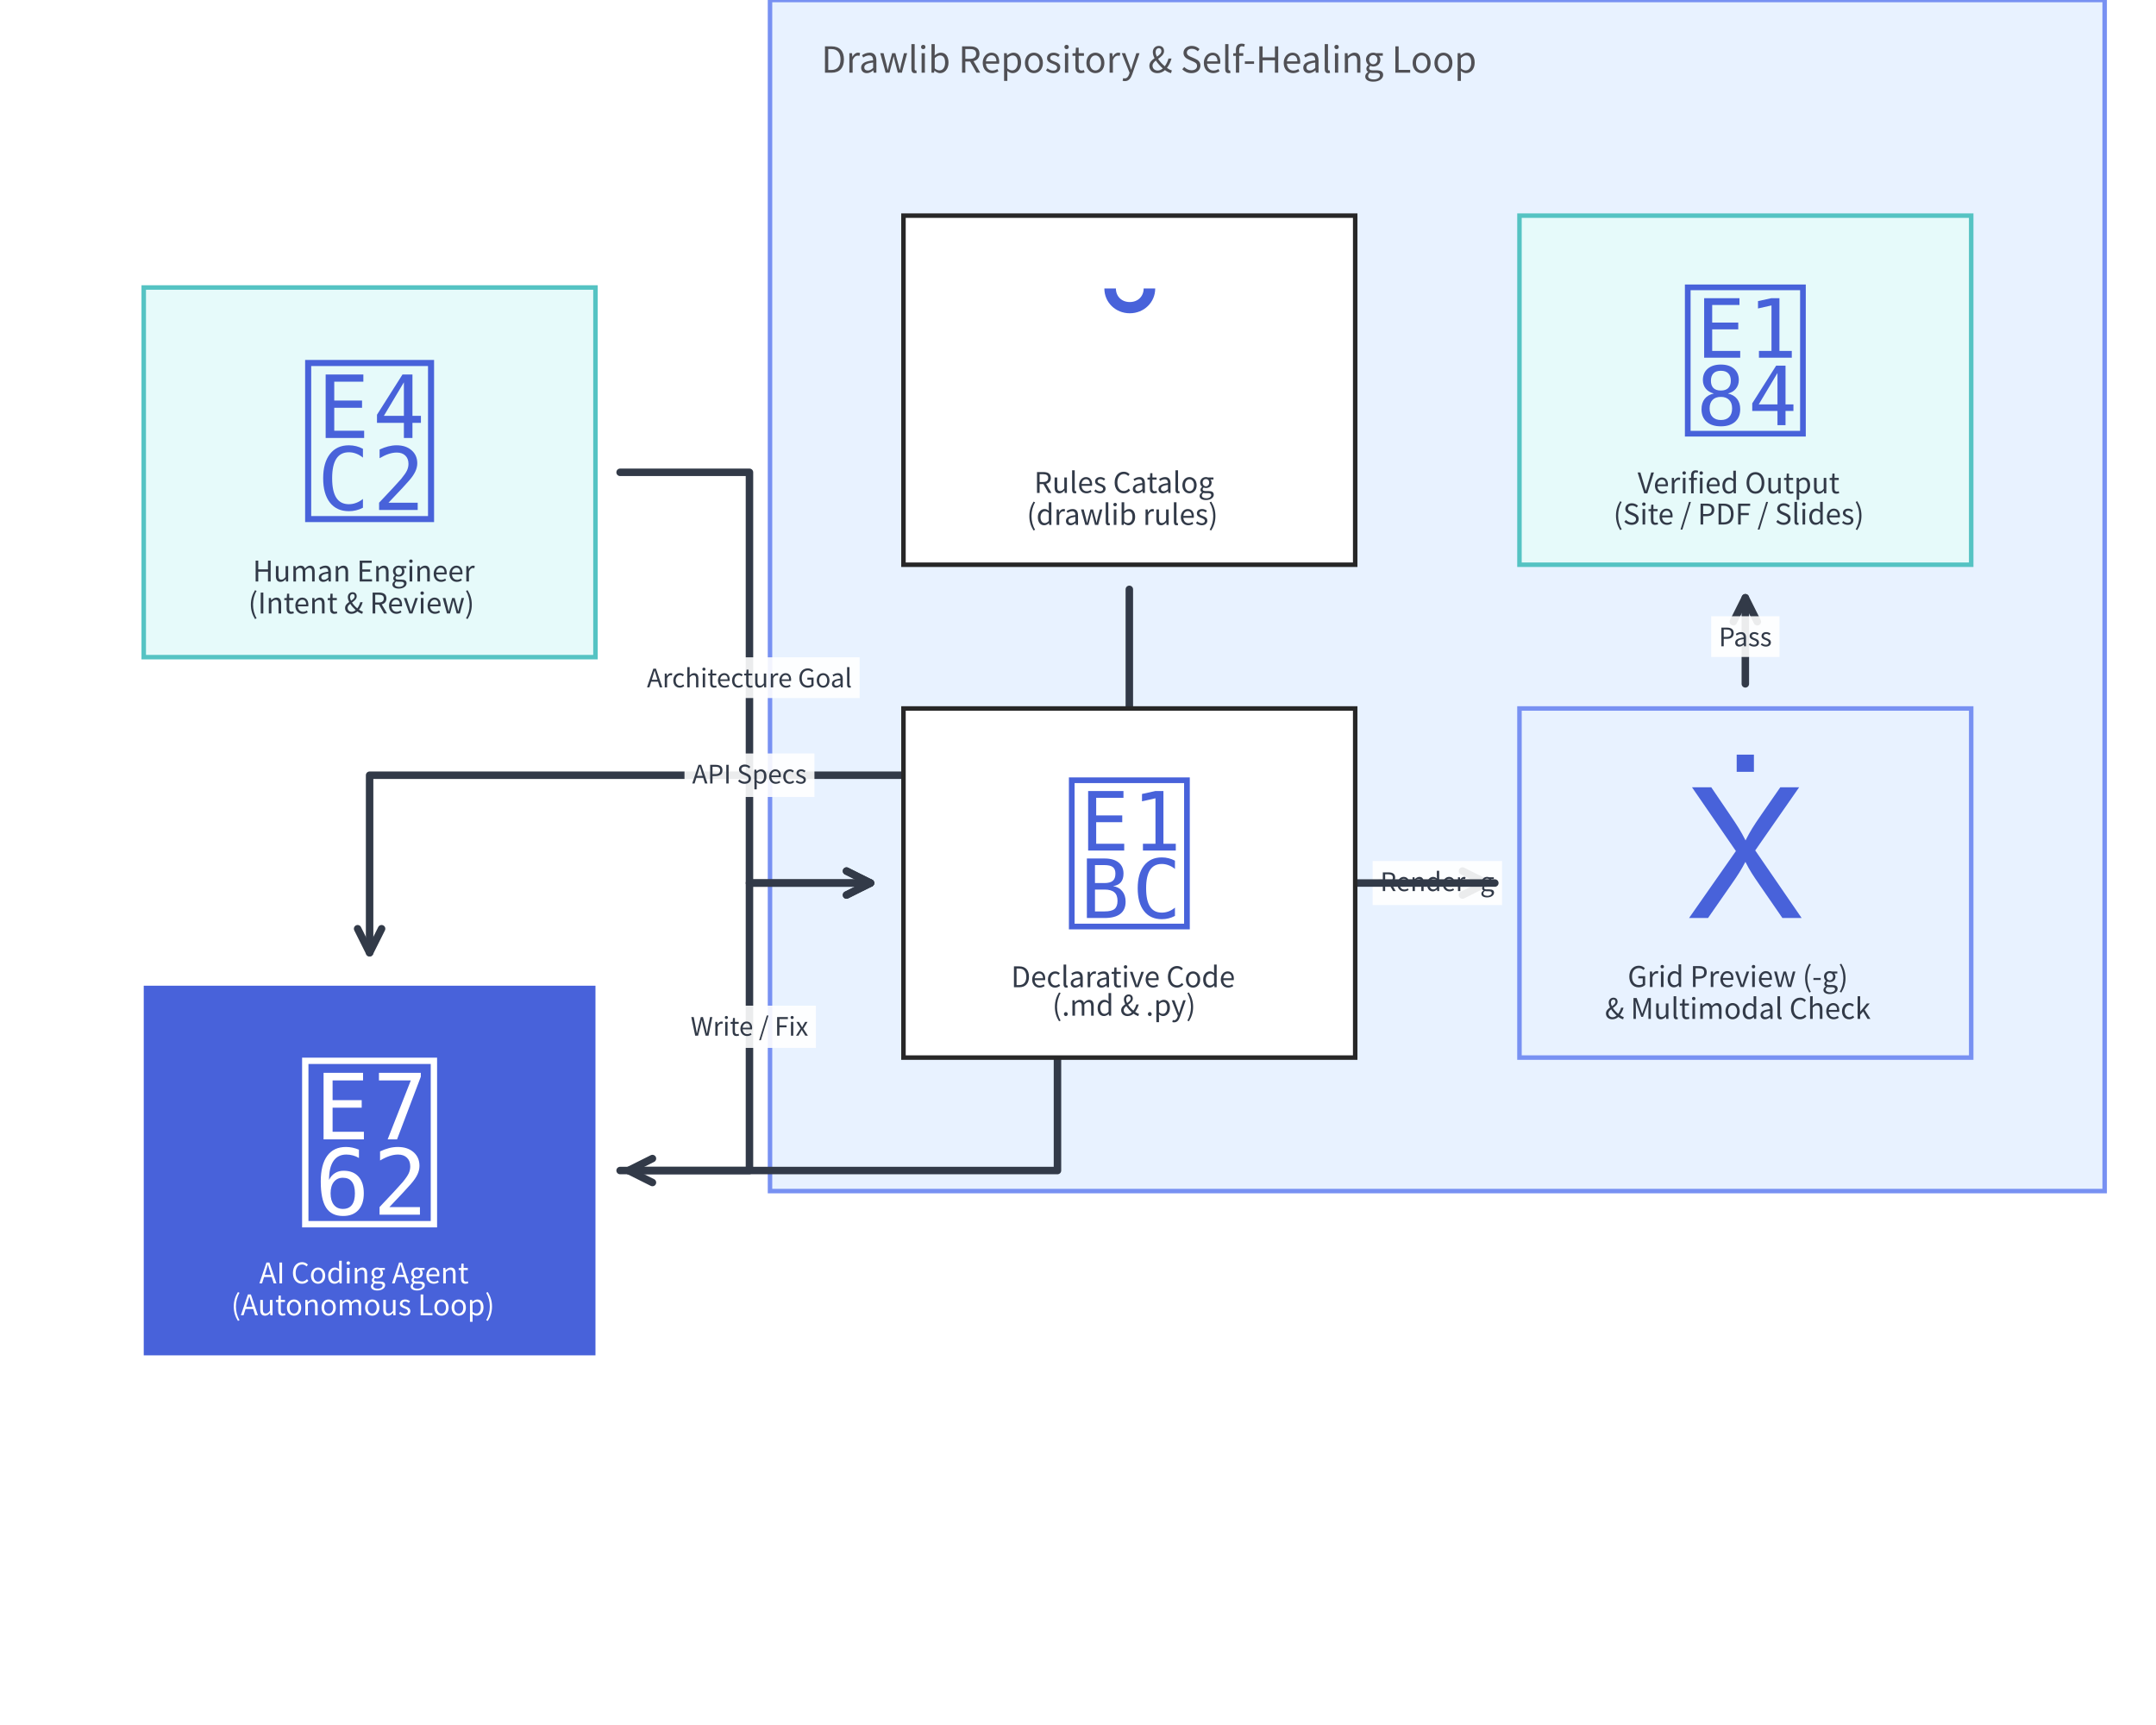
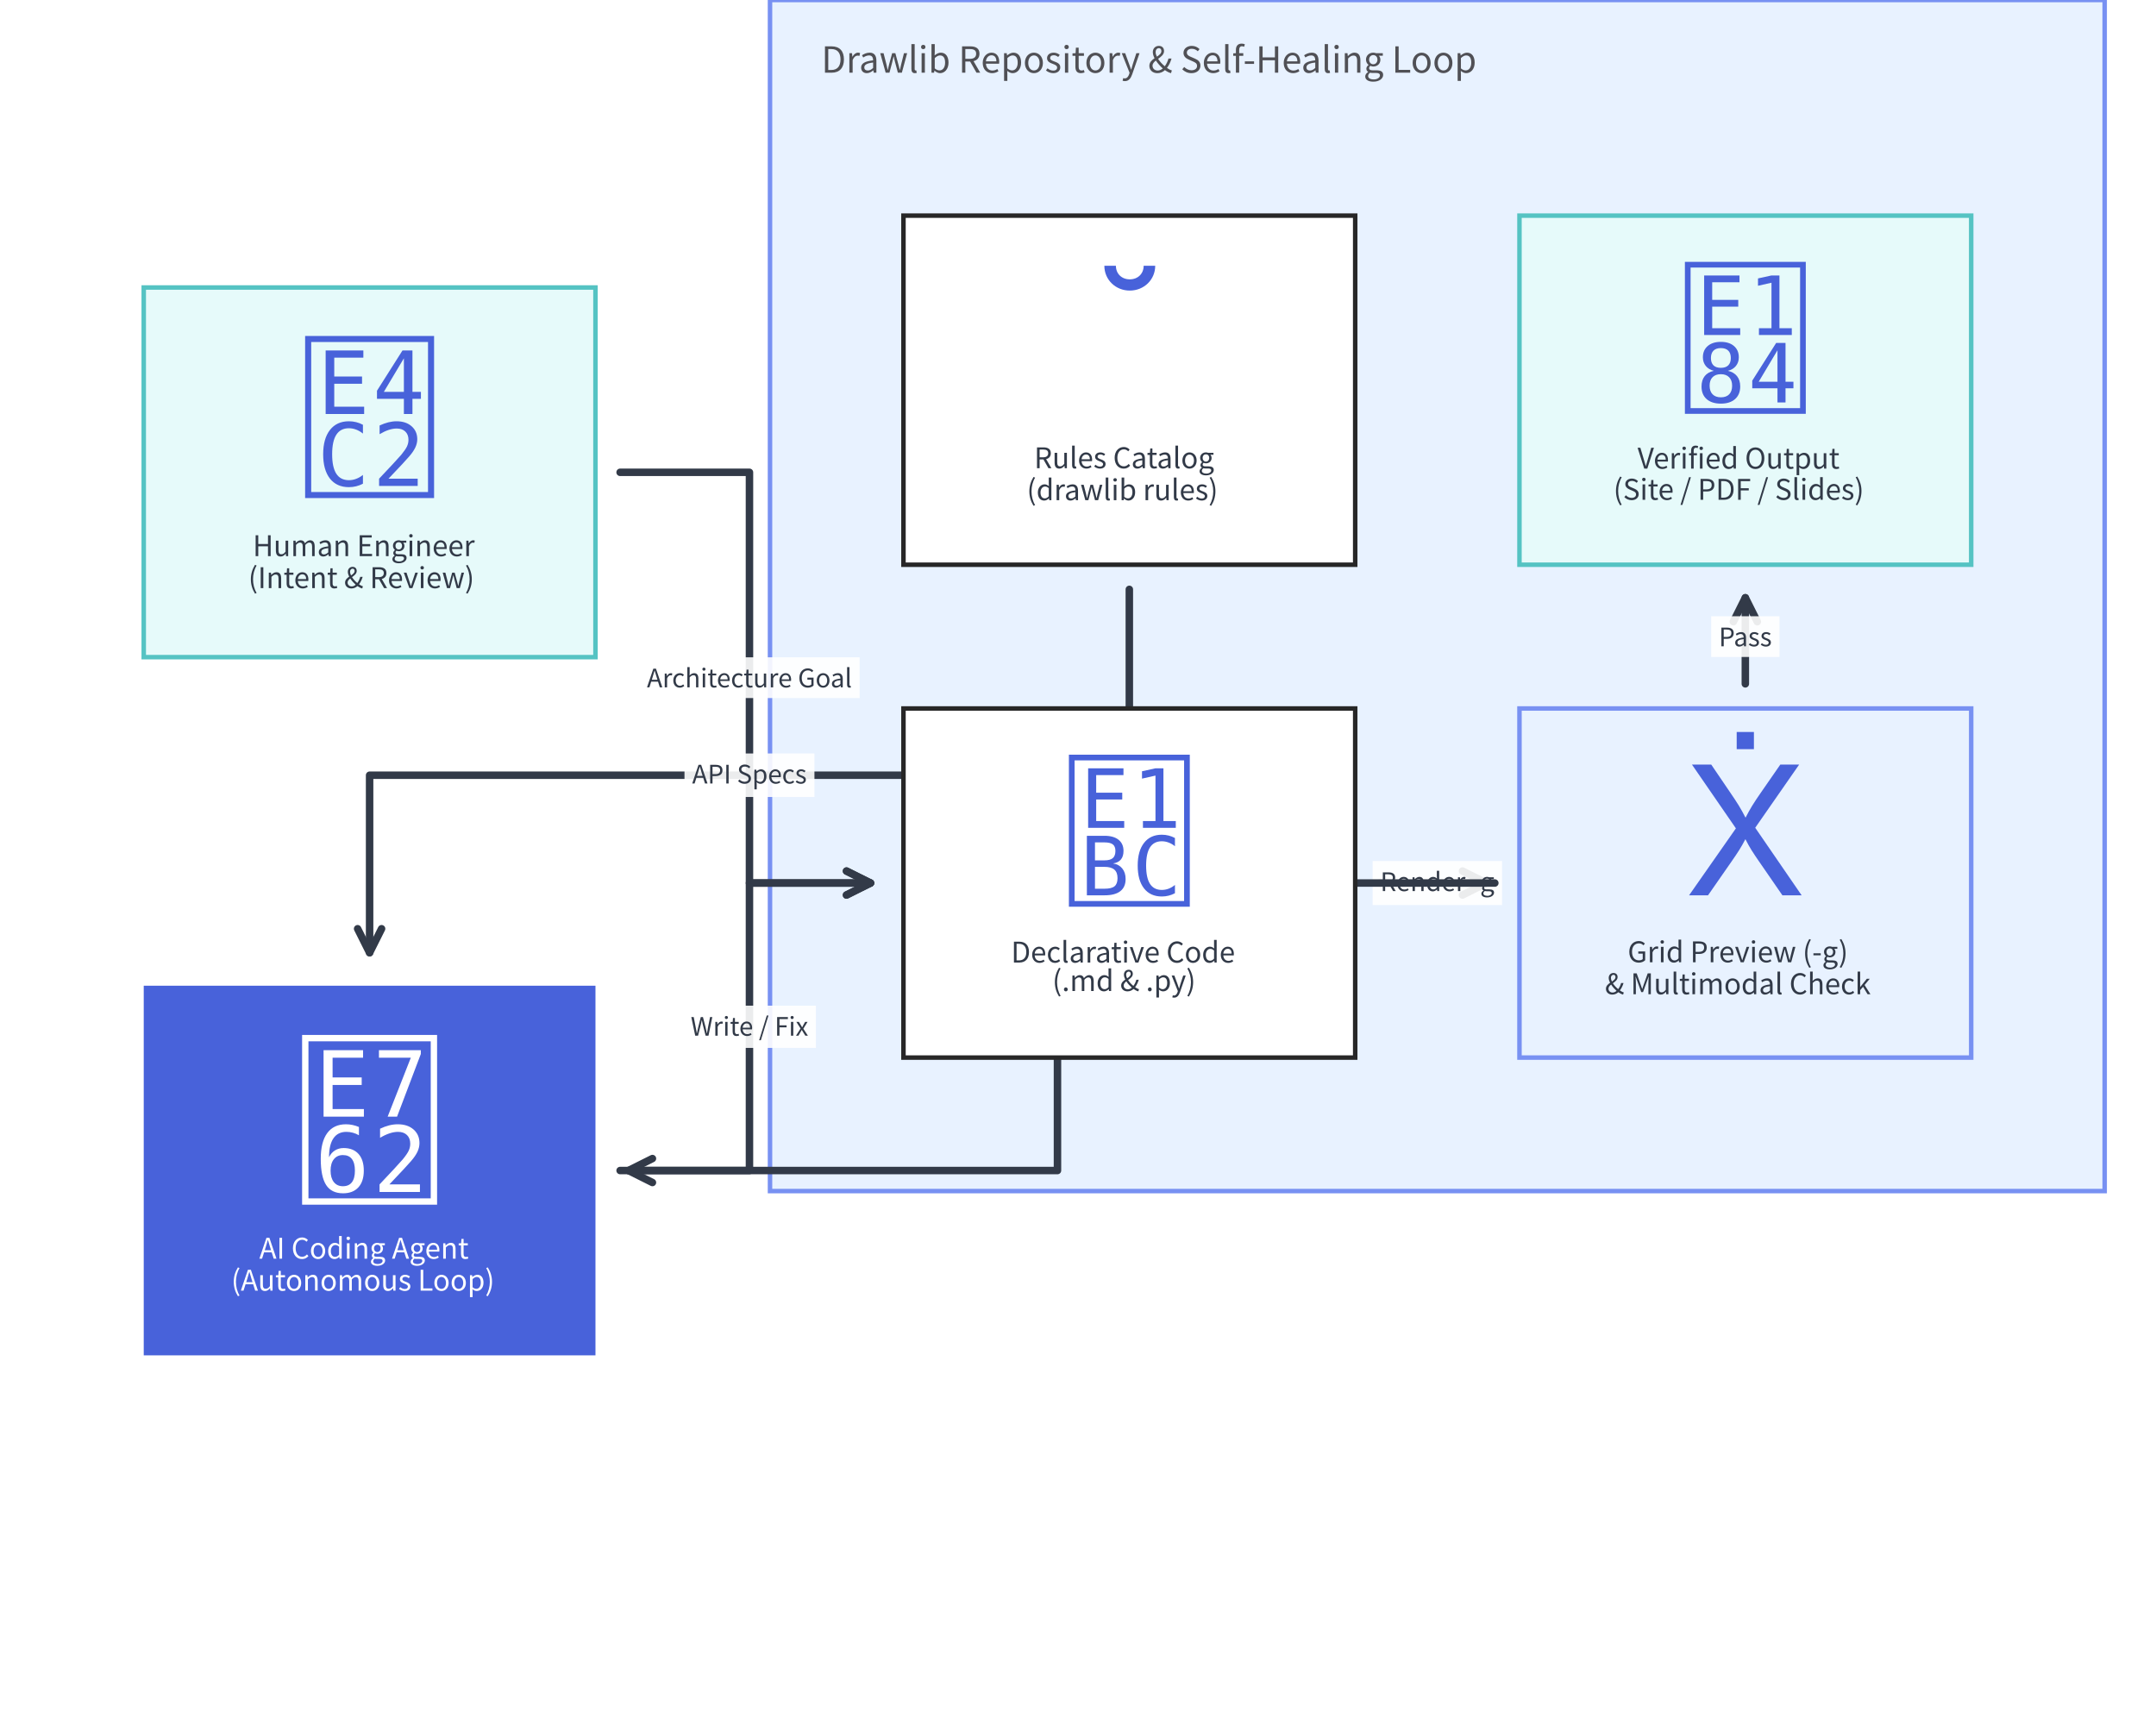
<svg xmlns="http://www.w3.org/2000/svg" width="720pt" height="576pt" viewBox="0 0 720 576" version="1.1">
  <defs>
    <style type="text/css">*{stroke-linejoin: round; stroke-linecap: butt}</style>
  </defs>
  <g id="figure_1">
    <g id="patch_1">
      <path d="M 0 576  L 720 576  L 720 0  L 0 0  z " style="fill: #ffffff" />
    </g>
    <g id="axes_1">
      <g id="patch_2">
        <path d="M 257.143 397.714  L 257.143 0  L 702.857 0  L 702.857 397.714  z " clip-path="url(#pf9d84a618d)" style="fill: #e8f2ff; stroke: #7891f2; stroke-width: 1.5; stroke-linejoin: miter" />
      </g>
      <g id="text_1">
        <g clip-path="url(#pf9d84a618d)">
          <text style="font-size: 12px; font-family: 'drawlib-cjk-japanese-noto-sans-bold', 'Noto Sans CJK JP'; text-anchor: start; fill: #505055" x="274.286" y="24.274" transform="rotate(-0 274.2857 24.27429)">Drawlib Repository &amp; Self-Healing Loop</text>
        </g>
      </g>
      <g id="patch_3">
        <path d="M 207.086 157.714  L 250.286 157.714  L 250.286 294.857  L 290.691 294.857  " clip-path="url(#pf9d84a618d)" style="fill: none; stroke: #323a48; stroke-width: 2.5; stroke-linecap: round" />
        <path d="M 282.691 290.857  L 290.691 294.857  L 282.691 298.857  " clip-path="url(#pf9d84a618d)" style="fill: none; stroke: #323a48; stroke-width: 2.5; stroke-linecap: round" />
      </g>
      <g id="text_2">
        <g id="patch_4">
          <path d="M 213.491 233.086  L 287.08 233.086  L 287.08 219.486  L 213.491 219.486  z " clip-path="url(#pf9d84a618d)" style="fill: #ffffff; fill-opacity: 0.9" />
        </g>
        <g clip-path="url(#pf9d84a618d)">
          <text style="font-size: 8.5px; font-family: 'drawlib-cjk-japanese-noto-sans-regular', 'Noto Sans CJK JP'; text-anchor: middle; fill: #323a48" x="250.286" y="229.516" transform="rotate(-0 250.2857 229.5157)">Architecture Goal</text>
        </g>
      </g>
      <g id="patch_5">
        <path d="M 377.143 196.8  L 377.143 258.857  L 123.429 258.857  L 123.429 318.119  " clip-path="url(#pf9d84a618d)" style="fill: none; stroke: #323a48; stroke-width: 2.5; stroke-linecap: round" />
        <path d="M 127.429 310.119  L 123.429 318.119  L 119.429 310.119  " clip-path="url(#pf9d84a618d)" style="fill: none; stroke: #323a48; stroke-width: 2.5; stroke-linecap: round" />
      </g>
      <g id="text_3">
        <g id="patch_6">
          <path d="M 228.585 266.121  L 271.986 266.121  L 271.986 251.594  L 228.585 251.594  z " clip-path="url(#pf9d84a618d)" style="fill: #ffffff; fill-opacity: 0.9" />
        </g>
        <g clip-path="url(#pf9d84a618d)">
          <text style="font-size: 8.5px; font-family: 'drawlib-cjk-japanese-noto-sans-regular', 'Noto Sans CJK JP'; text-anchor: middle; fill: #323a48" x="250.286" y="261.624" transform="rotate(-0 250.2857 261.6236)">API Specs</text>
        </g>
      </g>
      <g id="patch_7">
        <path d="M 207.086 390.857  L 250.286 390.857  L 250.286 294.857  L 290.691 294.857  " clip-path="url(#pf9d84a618d)" style="fill: none; stroke: #323a48; stroke-width: 2.5; stroke-linecap: round" />
        <path d="M 282.691 290.857  L 290.691 294.857  L 282.691 298.857  " clip-path="url(#pf9d84a618d)" style="fill: none; stroke: #323a48; stroke-width: 2.5; stroke-linecap: round" />
      </g>
      <g id="text_4">
        <g id="patch_8">
          <path d="M 228.091 349.908  L 272.48 349.908  L 272.48 335.806  L 228.091 335.806  z " clip-path="url(#pf9d84a618d)" style="fill: #ffffff; fill-opacity: 0.9" />
        </g>
        <g clip-path="url(#pf9d84a618d)">
          <text style="font-size: 8.5px; font-family: 'drawlib-cjk-japanese-noto-sans-regular', 'Noto Sans CJK JP'; text-anchor: middle; fill: #323a48" x="250.286" y="345.836" transform="rotate(-0 250.2857 345.8361)">Write / Fix</text>
        </g>
      </g>
      <g id="patch_9">
        <path d="M 460.8 294.857  L 496.405 294.857  " clip-path="url(#pf9d84a618d)" style="fill: none; stroke: #323a48; stroke-width: 2.5; stroke-linecap: round" />
        <path d="M 488.405 290.857  L 496.405 294.857  L 488.405 298.857  " clip-path="url(#pf9d84a618d)" style="fill: none; stroke: #323a48; stroke-width: 2.5; stroke-linecap: round" />
      </g>
      <g id="text_5">
        <g id="patch_10">
          <path d="M 458.387 302.21  L 501.613 302.21  L 501.613 287.505  L 458.387 287.505  z " clip-path="url(#pf9d84a618d)" style="fill: #ffffff; fill-opacity: 0.9" />
        </g>
        <g clip-path="url(#pf9d84a618d)">
          <text style="font-size: 8.5px; font-family: 'drawlib-cjk-japanese-noto-sans-regular', 'Noto Sans CJK JP'; text-anchor: middle; fill: #323a48" x="480" y="297.535" transform="rotate(-0 480 297.5346)">Render -g</text>
        </g>
      </g>
      <g id="patch_11">
        <path d="M 499.2 294.857  L 353.143 294.857  L 353.143 390.857  L 209.881 390.857  " clip-path="url(#pf9d84a618d)" style="fill: none; stroke: #323a48; stroke-width: 2.5; stroke-linecap: round" />
        <path d="M 217.881 394.857  L 209.881 390.857  L 217.881 386.857  " clip-path="url(#pf9d84a618d)" style="fill: none; stroke: #323a48; stroke-width: 2.5; stroke-linecap: round" />
      </g>
      <g id="text_6">
        <g id="patch_12">
          <path d="M 318.768 349.657  L 387.518 349.657  L 387.518 336.057  L 318.768 336.057  z " clip-path="url(#pf9d84a618d)" style="fill: #ffffff; fill-opacity: 0.9" />
        </g>
        <g clip-path="url(#pf9d84a618d)">
          <text style="font-size: 8.5px; font-family: 'drawlib-cjk-japanese-noto-sans-regular', 'Noto Sans CJK JP'; text-anchor: middle; fill: #323a48" x="353.143" y="346.087" transform="rotate(-0 353.1429 346.0871)">Visual Feedback</text>
        </g>
      </g>
      <g id="patch_13">
        <path d="M 582.857 228.343  L 582.857 199.595  " clip-path="url(#pf9d84a618d)" style="fill: none; stroke: #323a48; stroke-width: 2.5; stroke-linecap: round" />
        <path d="M 578.857 207.595  L 582.857 199.595  L 586.857 207.595  " clip-path="url(#pf9d84a618d)" style="fill: none; stroke: #323a48; stroke-width: 2.5; stroke-linecap: round" />
      </g>
      <g id="text_7">
        <g id="patch_14">
          <path d="M 571.451 219.371  L 594.264 219.371  L 594.264 205.771  L 571.451 205.771  z " clip-path="url(#pf9d84a618d)" style="fill: #ffffff; fill-opacity: 0.9" />
        </g>
        <g clip-path="url(#pf9d84a618d)">
          <text style="font-size: 8.5px; font-family: 'drawlib-cjk-japanese-noto-sans-regular', 'Noto Sans CJK JP'; text-anchor: middle; fill: #323a48" x="582.857" y="215.801" transform="rotate(-0 582.8571 215.8014)">Pass</text>
        </g>
      </g>
      <g id="patch_15">
        <path d="M 48 219.429  L 48 96  L 198.857 96  L 198.857 219.429  z " clip-path="url(#pf9d84a618d)" style="fill: #e6fafa; stroke: #55c3c3; stroke-width: 1.5; stroke-linejoin: miter" />
      </g>
      <g id="text_8">
        <g clip-path="url(#pf9d84a618d)">
-           <text style="font-size: 64px; font-family: 'drawlib-phosphor-regular', 'Phosphor'; text-anchor: middle; fill: #4862da" x="123.429" y="170.286" transform="rotate(-0 123.4286 170.2857)"></text>
+           <text style="font-size: 64px; font-family: 'drawlib-phosphor-regular', 'Phosphor'; text-anchor: middle; fill: #4862da" x="123.429" y="162.263" transform="rotate(-0 123.4286 162.2629)"></text>
        </g>
      </g>
      <g id="text_9">
        <g clip-path="url(#pf9d84a618d)">
-           <text style="font-size: 9.5px; font-family: 'drawlib-cjk-japanese-noto-sans-bold', 'Noto Sans CJK JP'; fill: #323a48" transform="translate(84.41771 194.172)">Human Engineer</text>
+           <text style="font-size: 9.5px; font-family: 'drawlib-cjk-japanese-noto-sans-bold', 'Noto Sans CJK JP'; fill: #323a48" transform="translate(84.41771 185.7034)">Human Engineer</text>
        </g>
        <g clip-path="url(#pf9d84a618d)">
-           <text style="font-size: 9.5px; font-family: 'drawlib-cjk-japanese-noto-sans-bold', 'Noto Sans CJK JP'; fill: #323a48" transform="translate(82.89994 204.8402)">(Intent &amp; Review)</text>
+           <text style="font-size: 9.5px; font-family: 'drawlib-cjk-japanese-noto-sans-bold', 'Noto Sans CJK JP'; fill: #323a48" transform="translate(82.89994 196.3716)">(Intent &amp; Review)</text>
        </g>
      </g>
      <g id="patch_16">
        <path d="M 48 452.571  L 48 329.143  L 198.857 329.143  L 198.857 452.571  z " clip-path="url(#pf9d84a618d)" style="fill: #4862da" />
      </g>
      <g id="text_10">
        <g clip-path="url(#pf9d84a618d)">
-           <text style="font-size: 67px; font-family: 'drawlib-phosphor-regular', 'Phosphor'; text-anchor: middle; fill: #ffffff" x="123.429" y="405.598" transform="rotate(-0 123.4286 405.5982)"></text>
+           <text style="font-size: 67px; font-family: 'drawlib-phosphor-regular', 'Phosphor'; text-anchor: middle; fill: #ffffff" x="123.429" y="398.021" transform="rotate(-0 123.4286 398.0211)"></text>
        </g>
      </g>
      <g id="text_11">
        <g clip-path="url(#pf9d84a618d)">
-           <text style="font-size: 9.5px; font-family: 'drawlib-cjk-japanese-noto-sans-bold', 'Noto Sans CJK JP'; fill: #ffffff" transform="translate(86.59381 428.5389)">AI Coding Agent</text>
+           <text style="font-size: 9.5px; font-family: 'drawlib-cjk-japanese-noto-sans-bold', 'Noto Sans CJK JP'; fill: #ffffff" transform="translate(86.59381 420.2932)">AI Coding Agent</text>
        </g>
        <g clip-path="url(#pf9d84a618d)">
-           <text style="font-size: 9.5px; font-family: 'drawlib-cjk-japanese-noto-sans-bold', 'Noto Sans CJK JP'; fill: #ffffff" transform="translate(77.194 439.2071)">(Autonomous Loop)</text>
+           <text style="font-size: 9.5px; font-family: 'drawlib-cjk-japanese-noto-sans-bold', 'Noto Sans CJK JP'; fill: #ffffff" transform="translate(77.194 430.9614)">(Autonomous Loop)</text>
        </g>
      </g>
      <g id="patch_17">
        <path d="M 301.714 188.571  L 301.714 72  L 452.571 72  L 452.571 188.571  z " clip-path="url(#pf9d84a618d)" style="fill: #ffffff; stroke: #272727; stroke-width: 1.5; stroke-linejoin: miter" />
      </g>
      <g id="text_12">
        <g clip-path="url(#pf9d84a618d)">
-           <text style="font-size: 60px; font-family: 'drawlib-phosphor-regular', 'Phosphor'; text-anchor: middle; fill: #4862da" x="377.143" y="141.964" transform="rotate(-0 377.1429 141.9643)"></text>
+           <text style="font-size: 60px; font-family: 'drawlib-phosphor-regular', 'Phosphor'; text-anchor: middle; fill: #4862da" x="377.143" y="134.387" transform="rotate(-0 377.1429 134.3871)"></text>
        </g>
      </g>
      <g id="text_13">
        <g clip-path="url(#pf9d84a618d)">
-           <text style="font-size: 9.5px; font-family: 'drawlib-cjk-japanese-noto-sans-bold', 'Noto Sans CJK JP'; fill: #323a48" transform="translate(345.3572 164.6005)">Rules Catalog</text>
+           <text style="font-size: 9.5px; font-family: 'drawlib-cjk-japanese-noto-sans-bold', 'Noto Sans CJK JP'; fill: #323a48" transform="translate(345.3572 156.3548)">Rules Catalog</text>
        </g>
        <g clip-path="url(#pf9d84a618d)">
-           <text style="font-size: 9.5px; font-family: 'drawlib-cjk-japanese-noto-sans-bold', 'Noto Sans CJK JP'; fill: #323a48" transform="translate(342.8813 175.2687)">(drawlib rules)</text>
+           <text style="font-size: 9.5px; font-family: 'drawlib-cjk-japanese-noto-sans-bold', 'Noto Sans CJK JP'; fill: #323a48" transform="translate(342.8813 167.023)">(drawlib rules)</text>
        </g>
      </g>
      <g id="patch_18">
        <path d="M 301.714 353.143  L 301.714 236.571  L 452.571 236.571  L 452.571 353.143  z " clip-path="url(#pf9d84a618d)" style="fill: #ffffff; stroke: #272727; stroke-width: 1.5; stroke-linejoin: miter" />
      </g>
      <g id="text_14">
        <g clip-path="url(#pf9d84a618d)">
-           <text style="font-size: 60px; font-family: 'drawlib-phosphor-regular', 'Phosphor'; text-anchor: middle; fill: #4862da" x="377.143" y="306.536" transform="rotate(-0 377.1429 306.5357)"></text>
+           <text style="font-size: 60px; font-family: 'drawlib-phosphor-regular', 'Phosphor'; text-anchor: middle; fill: #4862da" x="377.143" y="298.959" transform="rotate(-0 377.1429 298.9586)"></text>
        </g>
      </g>
      <g id="text_15">
        <g clip-path="url(#pf9d84a618d)">
-           <text style="font-size: 9.5px; font-family: 'drawlib-cjk-japanese-noto-sans-bold', 'Noto Sans CJK JP'; fill: #323a48" transform="translate(337.6577 329.6514)">Declarative Code</text>
+           <text style="font-size: 9.5px; font-family: 'drawlib-cjk-japanese-noto-sans-bold', 'Noto Sans CJK JP'; fill: #323a48" transform="translate(337.6577 321.4057)">Declarative Code</text>
        </g>
        <g clip-path="url(#pf9d84a618d)">
-           <text style="font-size: 9.5px; font-family: 'drawlib-cjk-japanese-noto-sans-bold', 'Noto Sans CJK JP'; fill: #323a48" transform="translate(351.406 339.1514)">(.md &amp; .py)</text>
+           <text style="font-size: 9.5px; font-family: 'drawlib-cjk-japanese-noto-sans-bold', 'Noto Sans CJK JP'; fill: #323a48" transform="translate(351.406 330.9057)">(.md &amp; .py)</text>
        </g>
      </g>
      <g id="patch_19">
        <path d="M 507.429 353.143  L 507.429 236.571  L 658.286 236.571  L 658.286 353.143  z " clip-path="url(#pf9d84a618d)" style="fill: #e8f2ff; stroke: #7891f2; stroke-width: 1.5; stroke-linejoin: miter" />
      </g>
      <g id="text_16">
        <g clip-path="url(#pf9d84a618d)">
-           <text style="font-size: 60px; font-family: 'drawlib-phosphor-regular', 'Phosphor'; text-anchor: middle; fill: #4862da" x="582.857" y="306.536" transform="rotate(-0 582.8571 306.5357)"></text>
+           <text style="font-size: 60px; font-family: 'drawlib-phosphor-regular', 'Phosphor'; text-anchor: middle; fill: #4862da" x="582.857" y="298.959" transform="rotate(-0 582.8571 298.9586)"></text>
        </g>
      </g>
      <g id="text_17">
        <g clip-path="url(#pf9d84a618d)">
-           <text style="font-size: 9.5px; font-family: 'drawlib-cjk-japanese-noto-sans-bold', 'Noto Sans CJK JP'; fill: #323a48" transform="translate(543.5613 329.5616)">Grid Preview (-g)</text>
+           <text style="font-size: 9.5px; font-family: 'drawlib-cjk-japanese-noto-sans-bold', 'Noto Sans CJK JP'; fill: #323a48" transform="translate(543.5613 321.3159)">Grid Preview (-g)</text>
        </g>
        <g clip-path="url(#pf9d84a618d)">
-           <text style="font-size: 9.5px; font-family: 'drawlib-cjk-japanese-noto-sans-bold', 'Noto Sans CJK JP'; fill: #323a48" transform="translate(535.965 340.2298)">&amp; Multimodal Check</text>
+           <text style="font-size: 9.5px; font-family: 'drawlib-cjk-japanese-noto-sans-bold', 'Noto Sans CJK JP'; fill: #323a48" transform="translate(535.965 331.9841)">&amp; Multimodal Check</text>
        </g>
      </g>
      <g id="patch_20">
        <path d="M 507.429 188.571  L 507.429 72  L 658.286 72  L 658.286 188.571  z " clip-path="url(#pf9d84a618d)" style="fill: #e6fafa; stroke: #55c3c3; stroke-width: 1.5; stroke-linejoin: miter" />
      </g>
      <g id="text_18">
        <g clip-path="url(#pf9d84a618d)">
-           <text style="font-size: 60px; font-family: 'drawlib-phosphor-regular', 'Phosphor'; text-anchor: middle; fill: #4862da" x="582.857" y="141.964" transform="rotate(-0 582.8571 141.9643)"></text>
+           <text style="font-size: 60px; font-family: 'drawlib-phosphor-regular', 'Phosphor'; text-anchor: middle; fill: #4862da" x="582.857" y="134.387" transform="rotate(-0 582.8571 134.3871)"></text>
        </g>
      </g>
      <g id="text_19">
        <g clip-path="url(#pf9d84a618d)">
-           <text style="font-size: 9.5px; font-family: 'drawlib-cjk-japanese-noto-sans-bold', 'Noto Sans CJK JP'; fill: #323a48" transform="translate(546.8662 164.7334)">Verified Output</text>
+           <text style="font-size: 9.5px; font-family: 'drawlib-cjk-japanese-noto-sans-bold', 'Noto Sans CJK JP'; fill: #323a48" transform="translate(546.8662 156.4877)">Verified Output</text>
        </g>
        <g clip-path="url(#pf9d84a618d)">
-           <text style="font-size: 9.5px; font-family: 'drawlib-cjk-japanese-noto-sans-bold', 'Noto Sans CJK JP'; fill: #323a48" transform="translate(538.7853 175.1359)">(Site / PDF / Slides)</text>
+           <text style="font-size: 9.5px; font-family: 'drawlib-cjk-japanese-noto-sans-bold', 'Noto Sans CJK JP'; fill: #323a48" transform="translate(538.7853 166.8902)">(Site / PDF / Slides)</text>
        </g>
      </g>
      <g id="text_20">
        <g clip-path="url(#pf9d84a618d)">
          <text style="font-size: 13px; font-family: 'drawlib-cjk-japanese-noto-sans-bold', 'Noto Sans CJK JP'; text-anchor: middle; fill: #323a48" x="34.286" y="-9.574" transform="rotate(-0 34.28571 -9.573583)">Human + AI Agent Collaborative Loop</text>
        </g>
      </g>
    </g>
  </g>
  <defs>
    <clipPath id="pf9d84a618d">
      <rect x="0" y="0" width="720" height="576" />
    </clipPath>
  </defs>
</svg>
